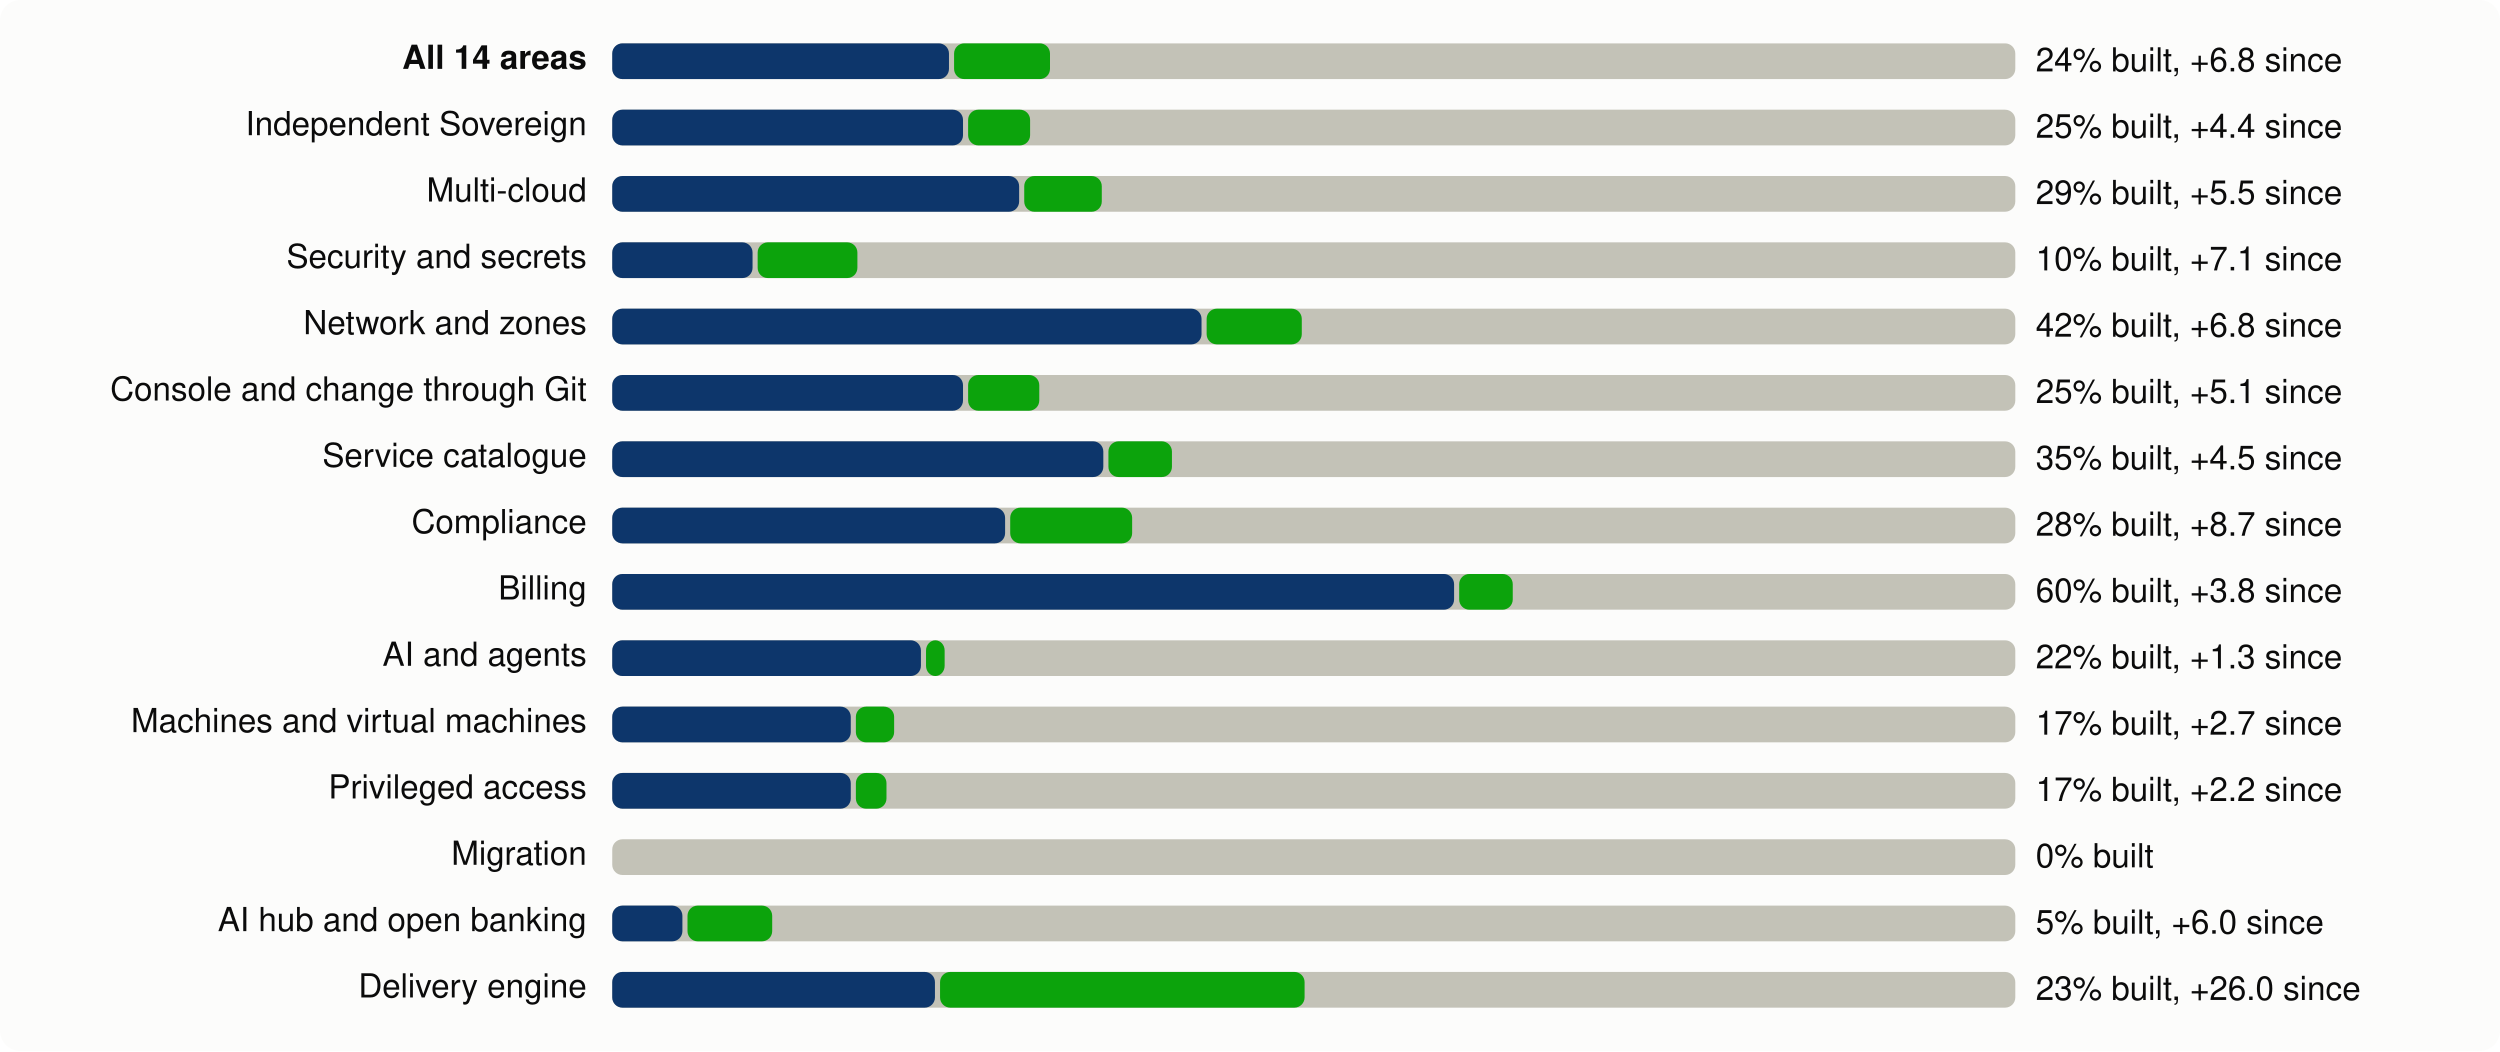
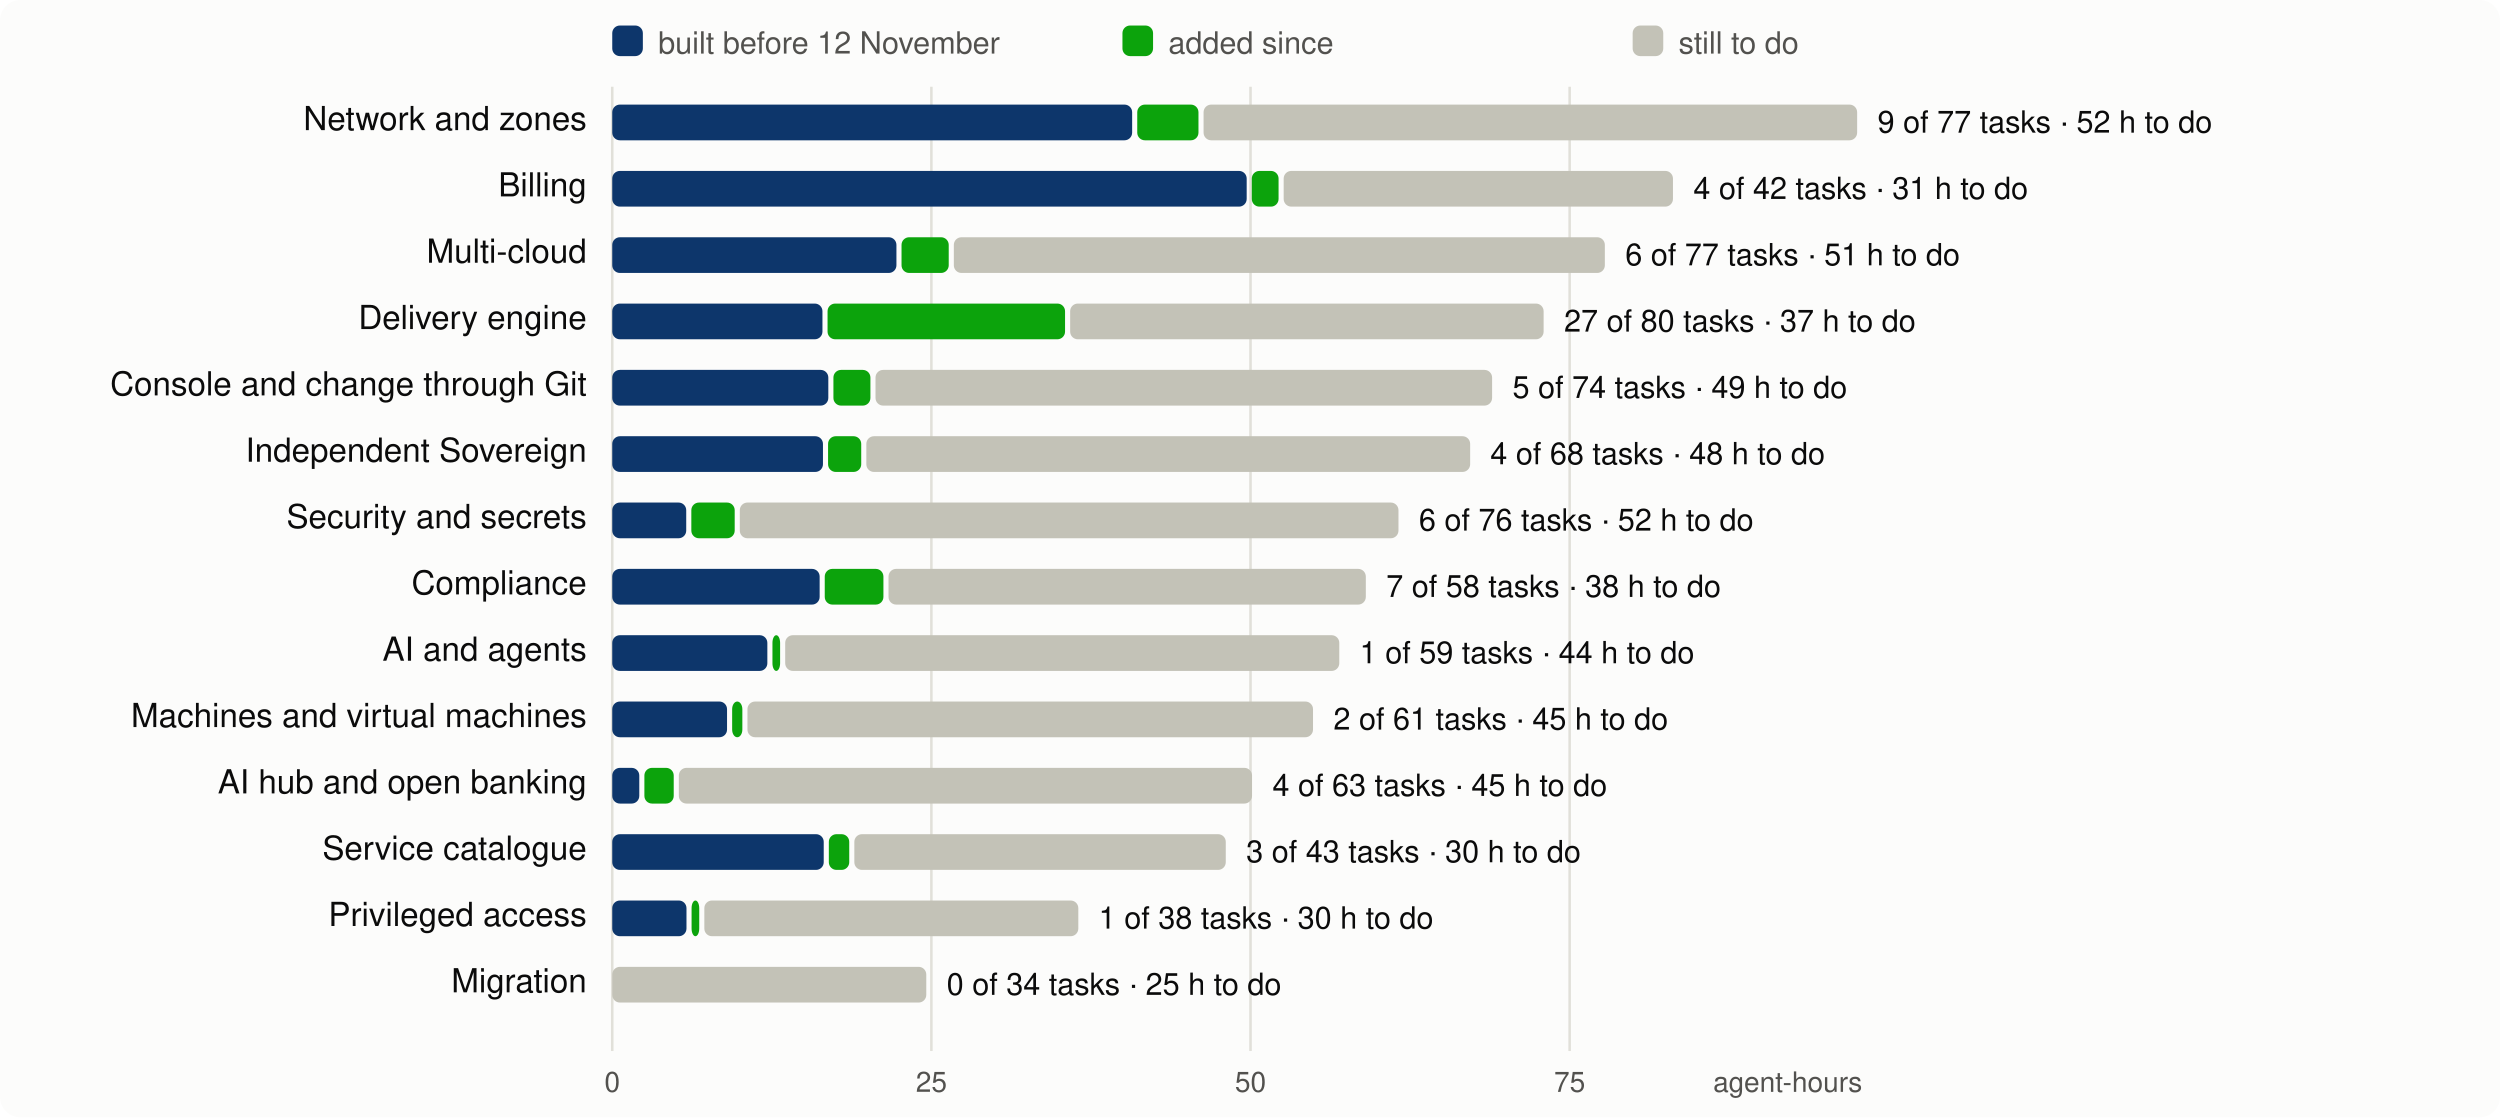
- <svg xmlns="http://www.w3.org/2000/svg" viewBox="0 0 980 412" width="980" height="412" font-family="system-ui,-apple-system,Segoe UI,Helvetica,Arial,sans-serif" font-size="13">
-   <rect width="980" height="412" rx="8" fill="#fcfcfb" />
-   <text x="230" y="27" text-anchor="end" fill="#0b0b0b" font-weight="600">All 14 areas</text>
-   <rect x="240" y="17" width="550" height="14" rx="4" fill="#c3c2b7" />
-   <rect x="240" y="17" width="132.0" height="14" rx="4" fill="#0d366b" />
-   <rect x="374.0" y="17" width="37.6" height="14" rx="4" fill="#0ca30c" />
-   <text x="798" y="28" fill="#0b0b0b">24% built, +6.8 since</text>
-   <text x="230" y="53" text-anchor="end" fill="#0b0b0b" font-weight="400">Independent Sovereign</text>
-   <rect x="240" y="43" width="550" height="14" rx="4" fill="#c3c2b7" />
-   <rect x="240" y="43" width="137.5" height="14" rx="4" fill="#0d366b" />
-   <rect x="379.5" y="43" width="24.3" height="14" rx="4" fill="#0ca30c" />
-   <text x="798" y="54" fill="#0b0b0b">25% built, +4.4 since</text>
-   <text x="230" y="79" text-anchor="end" fill="#0b0b0b" font-weight="400">Multi-cloud</text>
-   <rect x="240" y="69" width="550" height="14" rx="4" fill="#c3c2b7" />
-   <rect x="240" y="69" width="159.5" height="14" rx="4" fill="#0d366b" />
-   <rect x="401.5" y="69" width="30.4" height="14" rx="4" fill="#0ca30c" />
-   <text x="798" y="80" fill="#0b0b0b">29% built, +5.5 since</text>
-   <text x="230" y="105" text-anchor="end" fill="#0b0b0b" font-weight="400">Security and secrets</text>
-   <rect x="240" y="95" width="550" height="14" rx="4" fill="#c3c2b7" />
-   <rect x="240" y="95" width="55.0" height="14" rx="4" fill="#0d366b" />
-   <rect x="297.0" y="95" width="39.1" height="14" rx="4" fill="#0ca30c" />
-   <text x="798" y="106" fill="#0b0b0b">10% built, +7.1 since</text>
-   <text x="230" y="131" text-anchor="end" fill="#0b0b0b" font-weight="400">Network and zones</text>
-   <rect x="240" y="121" width="550" height="14" rx="4" fill="#c3c2b7" />
-   <rect x="240" y="121" width="231.0" height="14" rx="4" fill="#0d366b" />
-   <rect x="473.0" y="121" width="37.3" height="14" rx="4" fill="#0ca30c" />
-   <text x="798" y="132" fill="#0b0b0b">42% built, +6.8 since</text>
-   <text x="230" y="157" text-anchor="end" fill="#0b0b0b" font-weight="400">Console and change through Git</text>
-   <rect x="240" y="147" width="550" height="14" rx="4" fill="#c3c2b7" />
-   <rect x="240" y="147" width="137.5" height="14" rx="4" fill="#0d366b" />
-   <rect x="379.5" y="147" width="27.9" height="14" rx="4" fill="#0ca30c" />
-   <text x="798" y="158" fill="#0b0b0b">25% built, +5.1 since</text>
-   <text x="230" y="183" text-anchor="end" fill="#0b0b0b" font-weight="400">Service catalogue</text>
-   <rect x="240" y="173" width="550" height="14" rx="4" fill="#c3c2b7" />
-   <rect x="240" y="173" width="192.5" height="14" rx="4" fill="#0d366b" />
-   <rect x="434.5" y="173" width="24.9" height="14" rx="4" fill="#0ca30c" />
-   <text x="798" y="184" fill="#0b0b0b">35% built, +4.5 since</text>
-   <text x="230" y="209" text-anchor="end" fill="#0b0b0b" font-weight="400">Compliance</text>
-   <rect x="240" y="199" width="550" height="14" rx="4" fill="#c3c2b7" />
-   <rect x="240" y="199" width="154.0" height="14" rx="4" fill="#0d366b" />
-   <rect x="396.0" y="199" width="47.8" height="14" rx="4" fill="#0ca30c" />
-   <text x="798" y="210" fill="#0b0b0b">28% built, +8.7 since</text>
-   <text x="230" y="235" text-anchor="end" fill="#0b0b0b" font-weight="400">Billing</text>
-   <rect x="240" y="225" width="550" height="14" rx="4" fill="#c3c2b7" />
-   <rect x="240" y="225" width="330.0" height="14" rx="4" fill="#0d366b" />
-   <rect x="572.0" y="225" width="21.0" height="14" rx="4" fill="#0ca30c" />
-   <text x="798" y="236" fill="#0b0b0b">60% built, +3.8 since</text>
-   <text x="230" y="261" text-anchor="end" fill="#0b0b0b" font-weight="400">AI and agents</text>
-   <rect x="240" y="251" width="550" height="14" rx="4" fill="#c3c2b7" />
-   <rect x="240" y="251" width="121.0" height="14" rx="4" fill="#0d366b" />
-   <rect x="363.0" y="251" width="7.3" height="14" rx="4" fill="#0ca30c" />
-   <text x="798" y="262" fill="#0b0b0b">22% built, +1.3 since</text>
-   <text x="230" y="287" text-anchor="end" fill="#0b0b0b" font-weight="400">Machines and virtual machines</text>
-   <rect x="240" y="277" width="550" height="14" rx="4" fill="#c3c2b7" />
-   <rect x="240" y="277" width="93.5" height="14" rx="4" fill="#0d366b" />
-   <rect x="335.5" y="277" width="15.0" height="14" rx="4" fill="#0ca30c" />
-   <text x="798" y="288" fill="#0b0b0b">17% built, +2.7 since</text>
-   <text x="230" y="313" text-anchor="end" fill="#0b0b0b" font-weight="400">Privileged access</text>
-   <rect x="240" y="303" width="550" height="14" rx="4" fill="#c3c2b7" />
-   <rect x="240" y="303" width="93.5" height="14" rx="4" fill="#0d366b" />
-   <rect x="335.5" y="303" width="12.0" height="14" rx="4" fill="#0ca30c" />
-   <text x="798" y="314" fill="#0b0b0b">17% built, +2.2 since</text>
-   <text x="230" y="339" text-anchor="end" fill="#0b0b0b" font-weight="400">Migration</text>
-   <rect x="240" y="329" width="550" height="14" rx="4" fill="#c3c2b7" />
-   <text x="798" y="340" fill="#0b0b0b">0% built</text>
-   <text x="230" y="365" text-anchor="end" fill="#0b0b0b" font-weight="400">AI hub and open banking</text>
-   <rect x="240" y="355" width="550" height="14" rx="4" fill="#c3c2b7" />
-   <rect x="240" y="355" width="27.5" height="14" rx="4" fill="#0d366b" />
-   <rect x="269.5" y="355" width="33.2" height="14" rx="4" fill="#0ca30c" />
-   <text x="798" y="366" fill="#0b0b0b">5% built, +6.0 since</text>
-   <text x="230" y="391" text-anchor="end" fill="#0b0b0b" font-weight="400">Delivery engine</text>
-   <rect x="240" y="381" width="550" height="14" rx="4" fill="#c3c2b7" />
-   <rect x="240" y="381" width="126.5" height="14" rx="4" fill="#0d366b" />
-   <rect x="368.5" y="381" width="142.9" height="14" rx="4" fill="#0ca30c" />
-   <text x="798" y="392" fill="#0b0b0b">23% built, +26.0 since</text>
+ <svg xmlns="http://www.w3.org/2000/svg" viewBox="0 0 980 438" width="980" height="438" font-family="system-ui,-apple-system,Segoe UI,Helvetica,Arial,sans-serif" font-size="13">
+   <rect width="980" height="438" rx="8" fill="#fcfcfb" />
+   <line x1="240.0" x2="240.0" y1="34" y2="412" stroke="#e1e0d9" />
+   <text x="240.0" y="428" text-anchor="middle" fill="#52514e" font-size="11">0</text>
+   <line x1="365.1" x2="365.1" y1="34" y2="412" stroke="#e1e0d9" />
+   <text x="365.1" y="428" text-anchor="middle" fill="#52514e" font-size="11">25</text>
+   <line x1="490.2" x2="490.2" y1="34" y2="412" stroke="#e1e0d9" />
+   <text x="490.2" y="428" text-anchor="middle" fill="#52514e" font-size="11">50</text>
+   <line x1="615.3" x2="615.3" y1="34" y2="412" stroke="#e1e0d9" />
+   <text x="615.3" y="428" text-anchor="middle" fill="#52514e" font-size="11">75</text>
+   <text x="730" y="428" text-anchor="end" fill="#52514e" font-size="11">agent-hours</text>
+   <rect x="240" y="10" width="12" height="12" rx="3" fill="#0d366b" />
+   <text x="258" y="21" fill="#52514e" font-size="12">built before 12 November</text>
+   <rect x="440" y="10" width="12" height="12" rx="3" fill="#0ca30c" />
+   <text x="458" y="21" fill="#52514e" font-size="12">added since</text>
+   <rect x="640" y="10" width="12" height="12" rx="3" fill="#c3c2b7" />
+   <text x="658" y="21" fill="#52514e" font-size="12">still to do</text>
+   <text x="230" y="51" text-anchor="end" fill="#0b0b0b">Network and zones</text>
+   <rect x="240.0" y="41" width="203.8" height="14" rx="3" fill="#0d366b" />
+   <rect x="445.8" y="41" width="24.0" height="14" rx="3" fill="#0ca30c" />
+   <rect x="471.8" y="41" width="256.2" height="14" rx="3" fill="#c3c2b7" />
+   <text x="736.0" y="52" fill="#0b0b0b" font-size="12">9 of 77 tasks · 52 h to do</text>
+   <text x="230" y="77" text-anchor="end" fill="#0b0b0b">Billing</text>
+   <rect x="240.0" y="67" width="248.7" height="14" rx="3" fill="#0d366b" />
+   <rect x="490.7" y="67" width="10.5" height="14" rx="3" fill="#0ca30c" />
+   <rect x="503.2" y="67" width="152.6" height="14" rx="3" fill="#c3c2b7" />
+   <text x="663.8" y="78" fill="#0b0b0b" font-size="12">4 of 42 tasks · 31 h to do</text>
+   <text x="230" y="103" text-anchor="end" fill="#0b0b0b">Multi-cloud</text>
+   <rect x="240.0" y="93" width="111.4" height="14" rx="3" fill="#0d366b" />
+   <rect x="353.4" y="93" width="18.5" height="14" rx="3" fill="#0ca30c" />
+   <rect x="373.9" y="93" width="255.2" height="14" rx="3" fill="#c3c2b7" />
+   <text x="637.1" y="104" fill="#0b0b0b" font-size="12">6 of 77 tasks · 51 h to do</text>
+   <text x="230" y="129" text-anchor="end" fill="#0b0b0b">Delivery engine</text>
+   <rect x="240.0" y="119" width="82.4" height="14" rx="3" fill="#0d366b" />
+   <rect x="324.4" y="119" width="93.1" height="14" rx="3" fill="#0ca30c" />
+   <rect x="419.5" y="119" width="185.6" height="14" rx="3" fill="#c3c2b7" />
+   <text x="613.1" y="130" fill="#0b0b0b" font-size="12">27 of 80 tasks · 37 h to do</text>
+   <text x="230" y="155" text-anchor="end" fill="#0b0b0b">Console and change through Git</text>
+   <rect x="240.0" y="145" width="84.7" height="14" rx="3" fill="#0d366b" />
+   <rect x="326.7" y="145" width="14.5" height="14" rx="3" fill="#0ca30c" />
+   <rect x="343.2" y="145" width="241.7" height="14" rx="3" fill="#c3c2b7" />
+   <text x="592.9" y="156" fill="#0b0b0b" font-size="12">5 of 74 tasks · 49 h to do</text>
+   <text x="230" y="181" text-anchor="end" fill="#0b0b0b">Independent Sovereign</text>
+   <rect x="240.0" y="171" width="82.6" height="14" rx="3" fill="#0d366b" />
+   <rect x="324.6" y="171" width="13.0" height="14" rx="3" fill="#0ca30c" />
+   <rect x="339.6" y="171" width="236.7" height="14" rx="3" fill="#c3c2b7" />
+   <text x="584.2" y="182" fill="#0b0b0b" font-size="12">4 of 68 tasks · 48 h to do</text>
+   <text x="230" y="207" text-anchor="end" fill="#0b0b0b">Security and secrets</text>
+   <rect x="240.0" y="197" width="29.0" height="14" rx="3" fill="#0d366b" />
+   <rect x="271.0" y="197" width="17.0" height="14" rx="3" fill="#0ca30c" />
+   <rect x="290.0" y="197" width="258.2" height="14" rx="3" fill="#c3c2b7" />
+   <text x="556.2" y="208" fill="#0b0b0b" font-size="12">6 of 76 tasks · 52 h to do</text>
+   <text x="230" y="233" text-anchor="end" fill="#0b0b0b">Compliance</text>
+   <rect x="240.0" y="223" width="81.3" height="14" rx="3" fill="#0d366b" />
+   <rect x="323.3" y="223" width="23.0" height="14" rx="3" fill="#0ca30c" />
+   <rect x="348.3" y="223" width="187.1" height="14" rx="3" fill="#c3c2b7" />
+   <text x="543.4" y="234" fill="#0b0b0b" font-size="12">7 of 58 tasks · 38 h to do</text>
+   <text x="230" y="259" text-anchor="end" fill="#0b0b0b">AI and agents</text>
+   <rect x="240.0" y="249" width="60.8" height="14" rx="3" fill="#0d366b" />
+   <rect x="302.8" y="249" width="3.0" height="14" rx="3" fill="#0ca30c" />
+   <rect x="307.8" y="249" width="217.2" height="14" rx="3" fill="#c3c2b7" />
+   <text x="533.0" y="260" fill="#0b0b0b" font-size="12">1 of 59 tasks · 44 h to do</text>
+   <text x="230" y="285" text-anchor="end" fill="#0b0b0b">Machines and virtual machines</text>
+   <rect x="240.0" y="275" width="45.0" height="14" rx="3" fill="#0d366b" />
+   <rect x="287.0" y="275" width="4.0" height="14" rx="3" fill="#0ca30c" />
+   <rect x="293.0" y="275" width="221.7" height="14" rx="3" fill="#c3c2b7" />
+   <text x="522.7" y="286" fill="#0b0b0b" font-size="12">2 of 61 tasks · 45 h to do</text>
+   <text x="230" y="311" text-anchor="end" fill="#0b0b0b">AI hub and open banking</text>
+   <rect x="240.0" y="301" width="10.6" height="14" rx="3" fill="#0d366b" />
+   <rect x="252.6" y="301" width="11.5" height="14" rx="3" fill="#0ca30c" />
+   <rect x="266.1" y="301" width="224.7" height="14" rx="3" fill="#c3c2b7" />
+   <text x="498.8" y="312" fill="#0b0b0b" font-size="12">4 of 63 tasks · 45 h to do</text>
+   <text x="230" y="337" text-anchor="end" fill="#0b0b0b">Service catalogue</text>
+   <rect x="240.0" y="327" width="82.9" height="14" rx="3" fill="#0d366b" />
+   <rect x="324.9" y="327" width="8.0" height="14" rx="3" fill="#0ca30c" />
+   <rect x="334.9" y="327" width="145.6" height="14" rx="3" fill="#c3c2b7" />
+   <text x="488.5" y="338" fill="#0b0b0b" font-size="12">3 of 43 tasks · 30 h to do</text>
+   <text x="230" y="363" text-anchor="end" fill="#0b0b0b">Privileged access</text>
+   <rect x="240.0" y="353" width="29.1" height="14" rx="3" fill="#0d366b" />
+   <rect x="271.1" y="353" width="3.0" height="14" rx="3" fill="#0ca30c" />
+   <rect x="276.1" y="353" width="146.6" height="14" rx="3" fill="#c3c2b7" />
+   <text x="430.7" y="364" fill="#0b0b0b" font-size="12">1 of 38 tasks · 30 h to do</text>
+   <text x="230" y="389" text-anchor="end" fill="#0b0b0b">Migration</text>
+   <rect x="240.0" y="379" width="123.1" height="14" rx="3" fill="#c3c2b7" />
+   <text x="371.1" y="390" fill="#0b0b0b" font-size="12">0 of 34 tasks · 25 h to do</text>
</svg>
